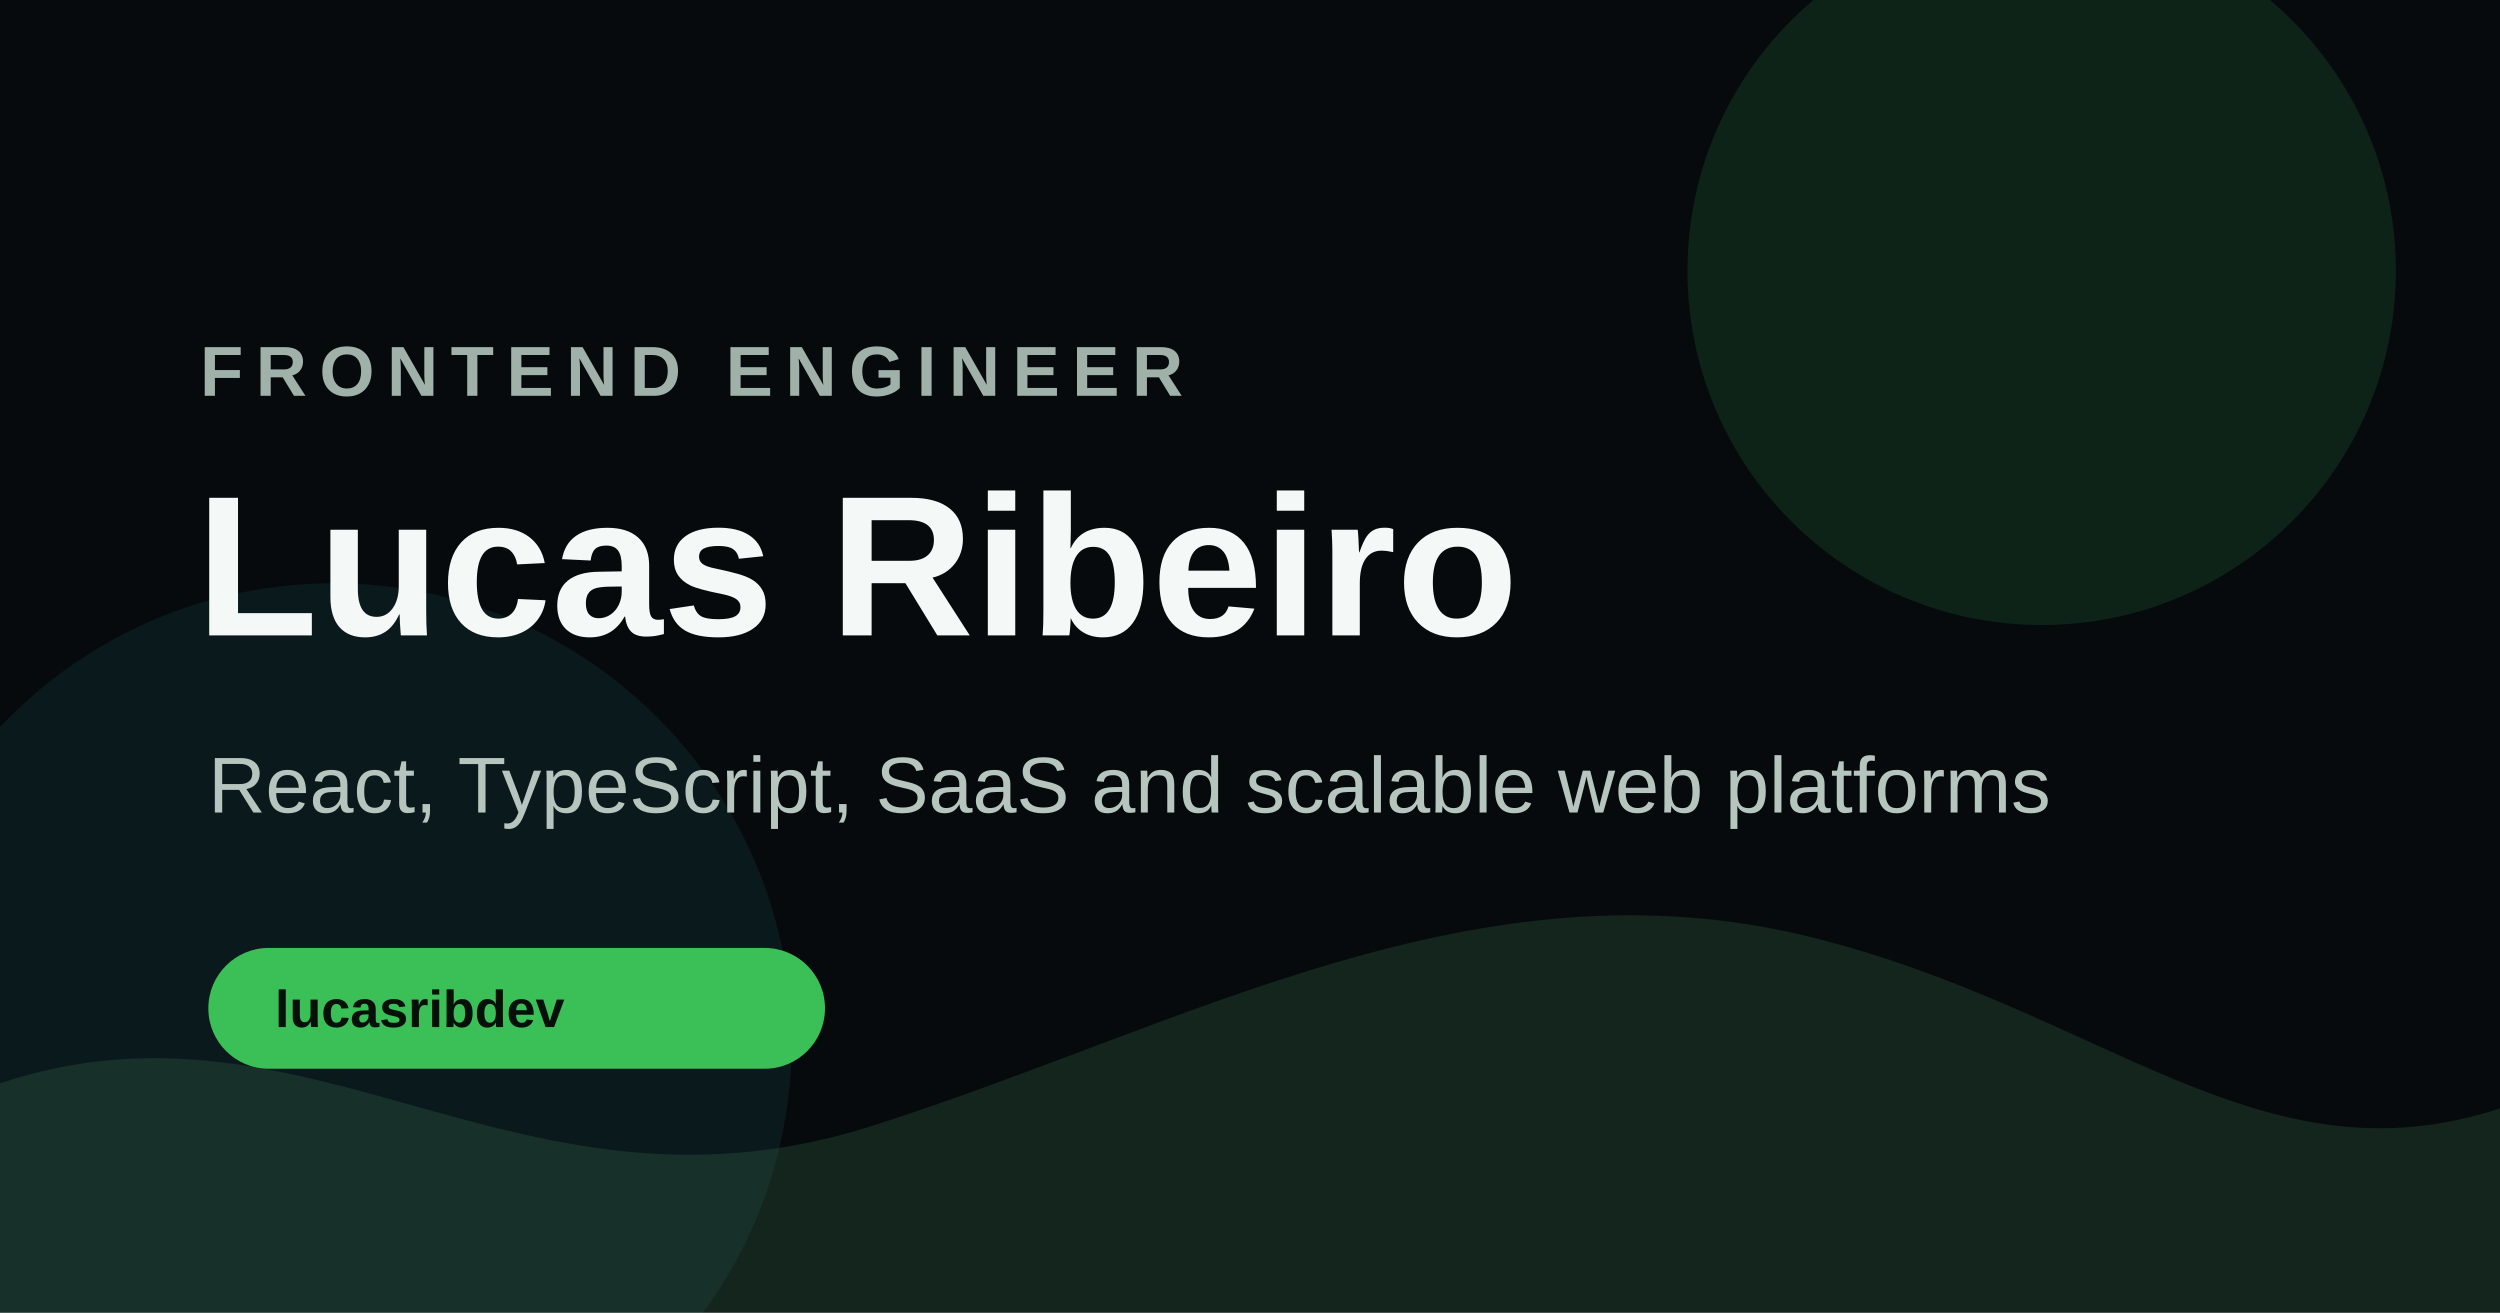
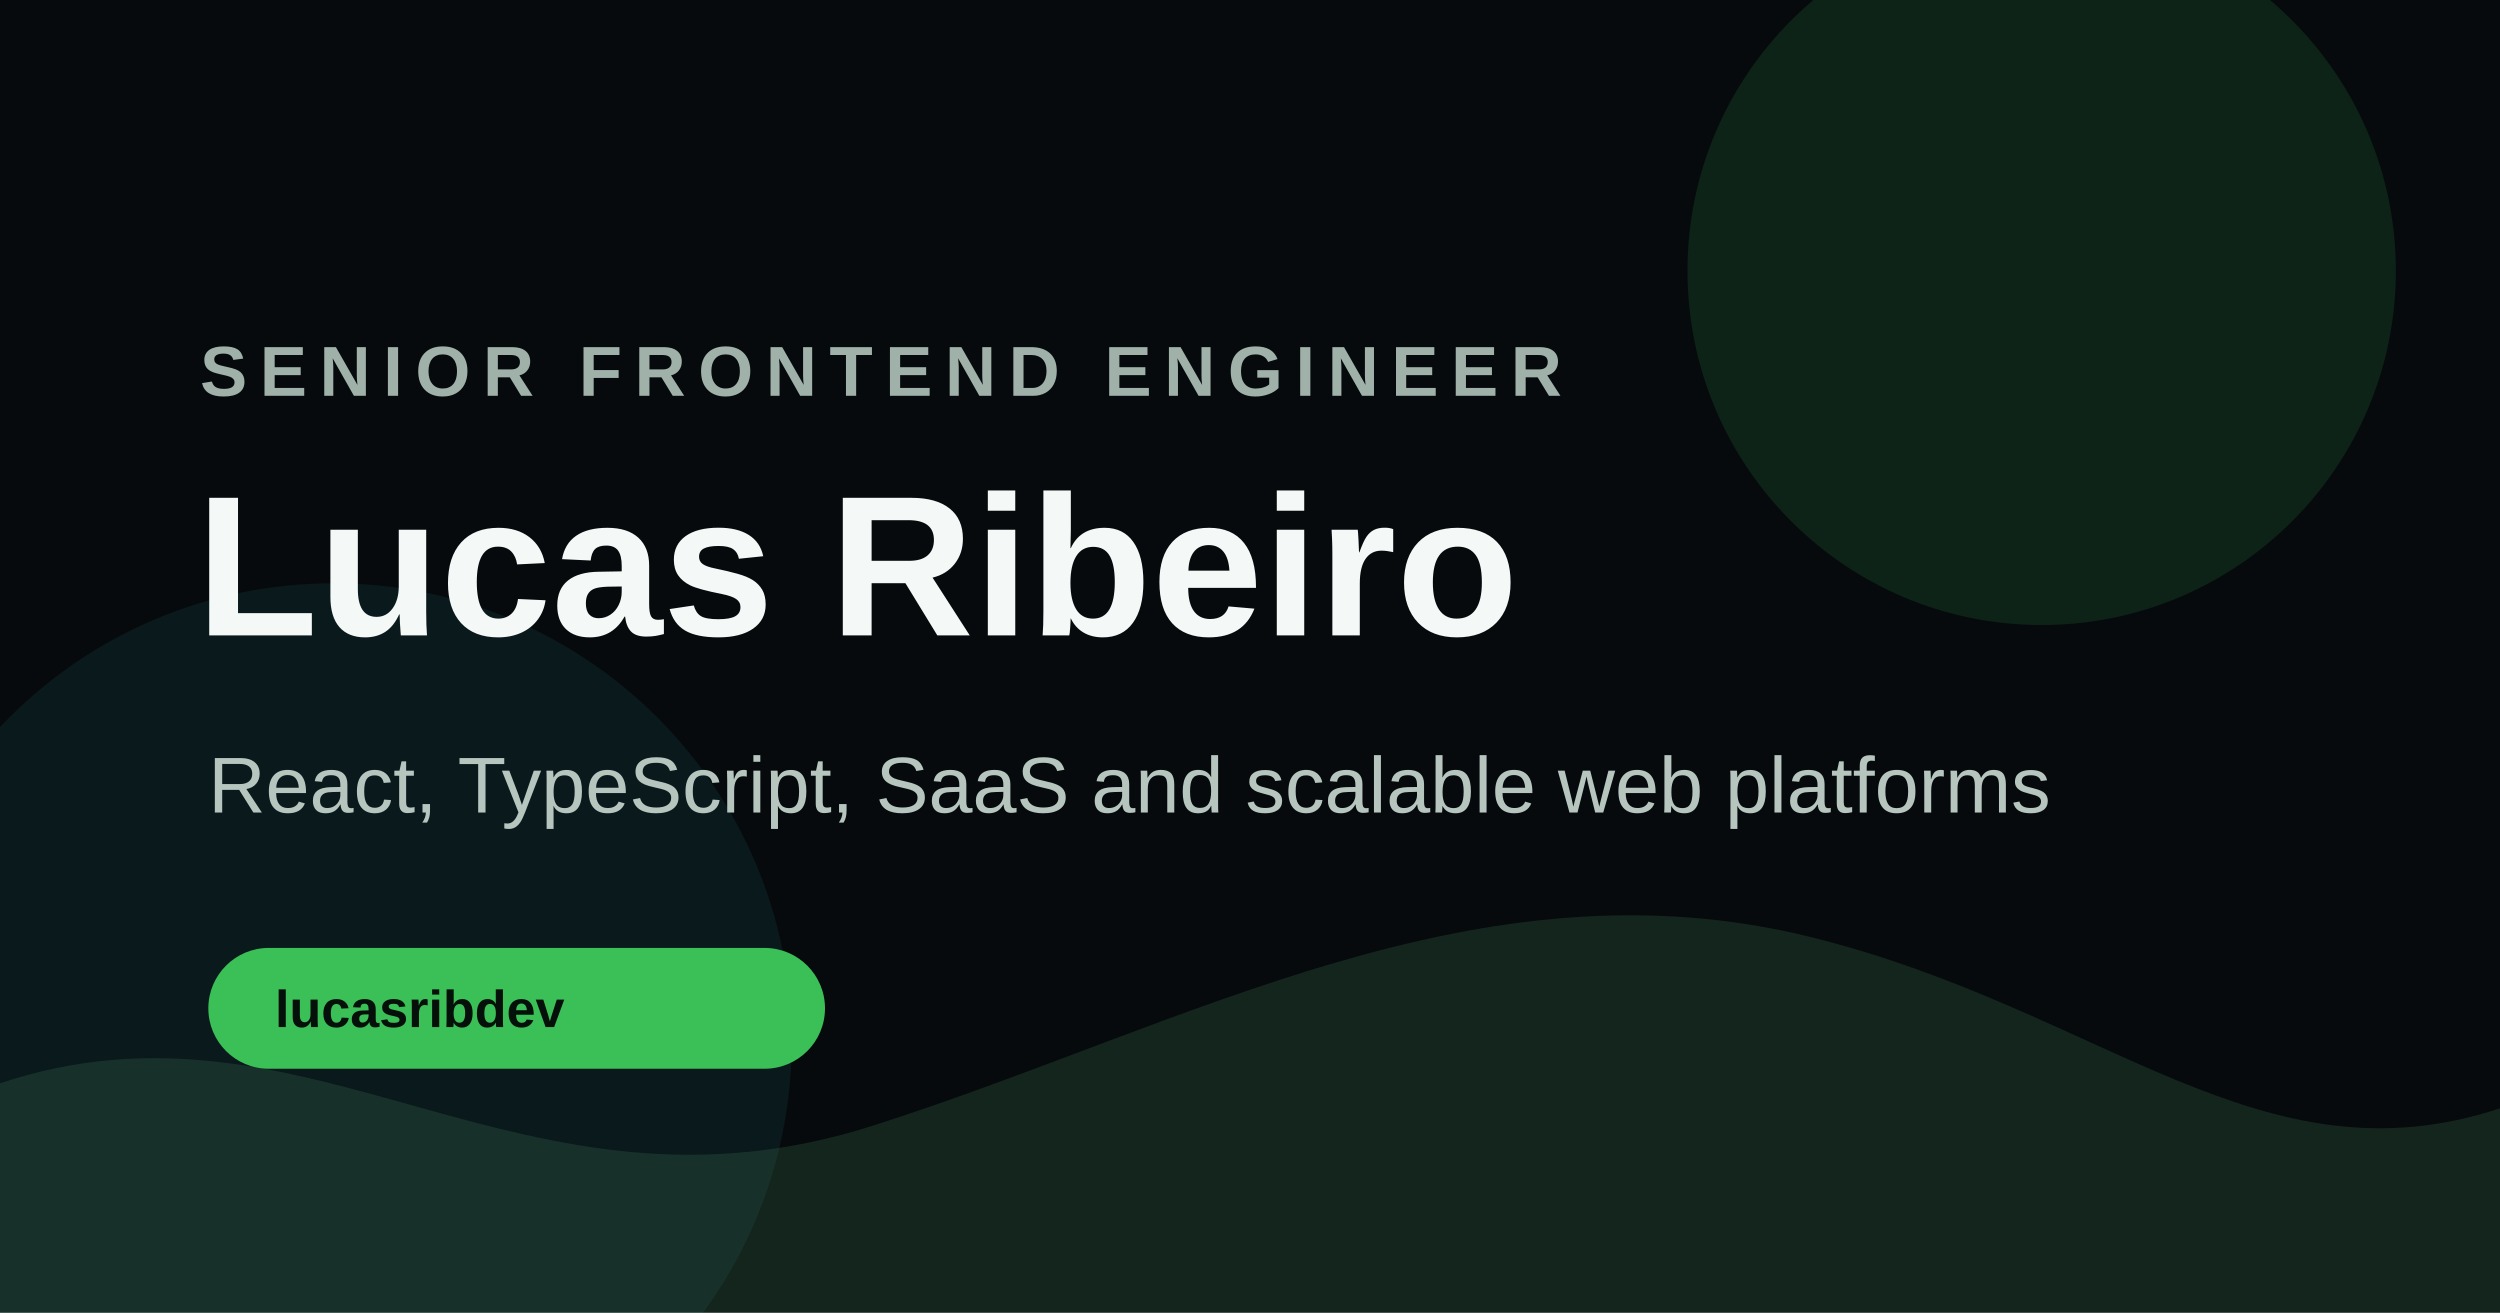
<svg xmlns="http://www.w3.org/2000/svg" width="1200" height="630" viewBox="0 0 1200 630" role="img" aria-labelledby="title desc">
  <rect width="1200" height="630" fill="#060a0d" />
  <path d="M0 520C150 470 250 595 420 540C570 492 710 410 870 450C1010 485 1085 570 1200 532V630H0Z" fill="#14251d" />
  <circle cx="980" cy="130" r="170" fill="#3bbf57" opacity=".14" />
  <circle cx="160" cy="500" r="220" fill="#38a3a5" opacity=".1" />
-   <text x="96" y="190" fill="#9fb1a9" font-family="Arial, Helvetica, sans-serif" font-size="34" font-weight="700" letter-spacing="6">FRONTEND ENGINEER</text>
+   <text x="96" y="190" fill="#9fb1a9" font-family="Arial, Helvetica, sans-serif" font-size="34" font-weight="700" letter-spacing="6">SENIOR FRONTEND ENGINEER</text>
  <text x="94" y="305" fill="#f4f8f6" font-family="Arial, Helvetica, sans-serif" font-size="96" font-weight="800">Lucas Ribeiro</text>
  <text x="100" y="390" fill="#b6c6bf" font-family="Arial, Helvetica, sans-serif" font-size="38">React, TypeScript, SaaS and scalable web platforms</text>
  <rect x="100" y="455" width="296" height="58" rx="29" fill="#3bbf57" />
  <text x="132" y="493" fill="#06100a" font-family="Arial, Helvetica, sans-serif" font-size="25" font-weight="700">lucasribdev</text>
</svg>
